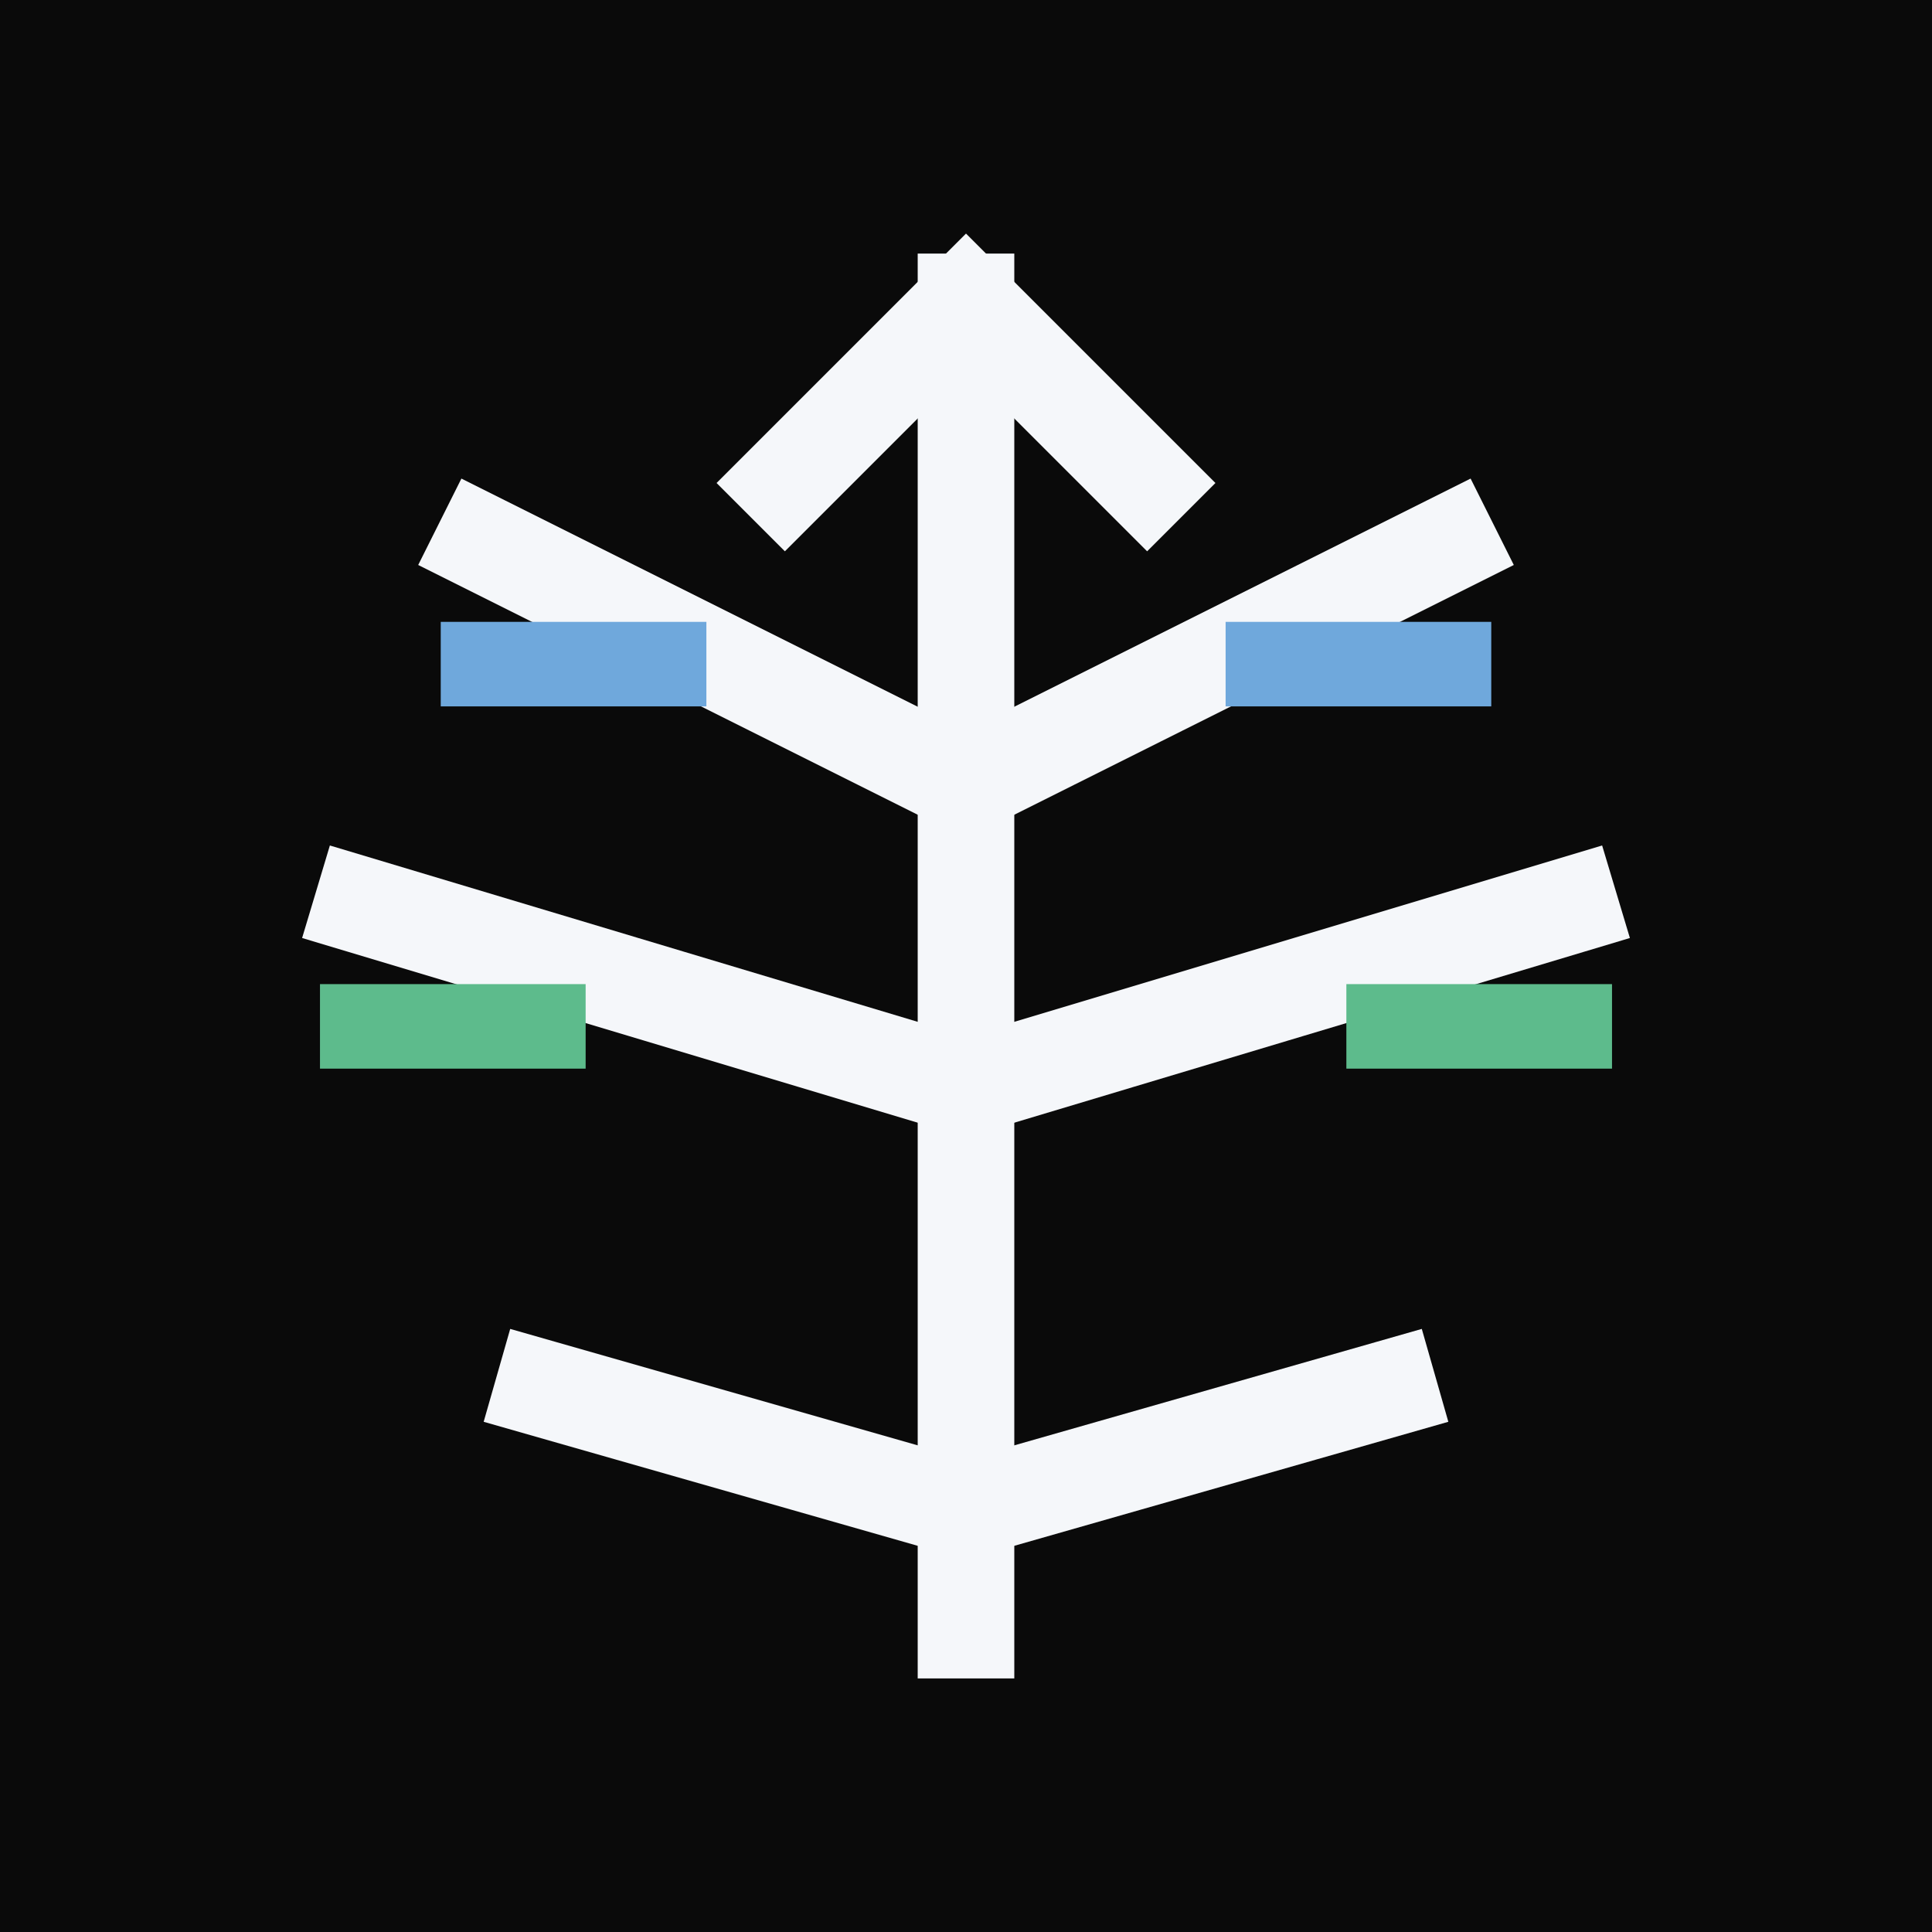
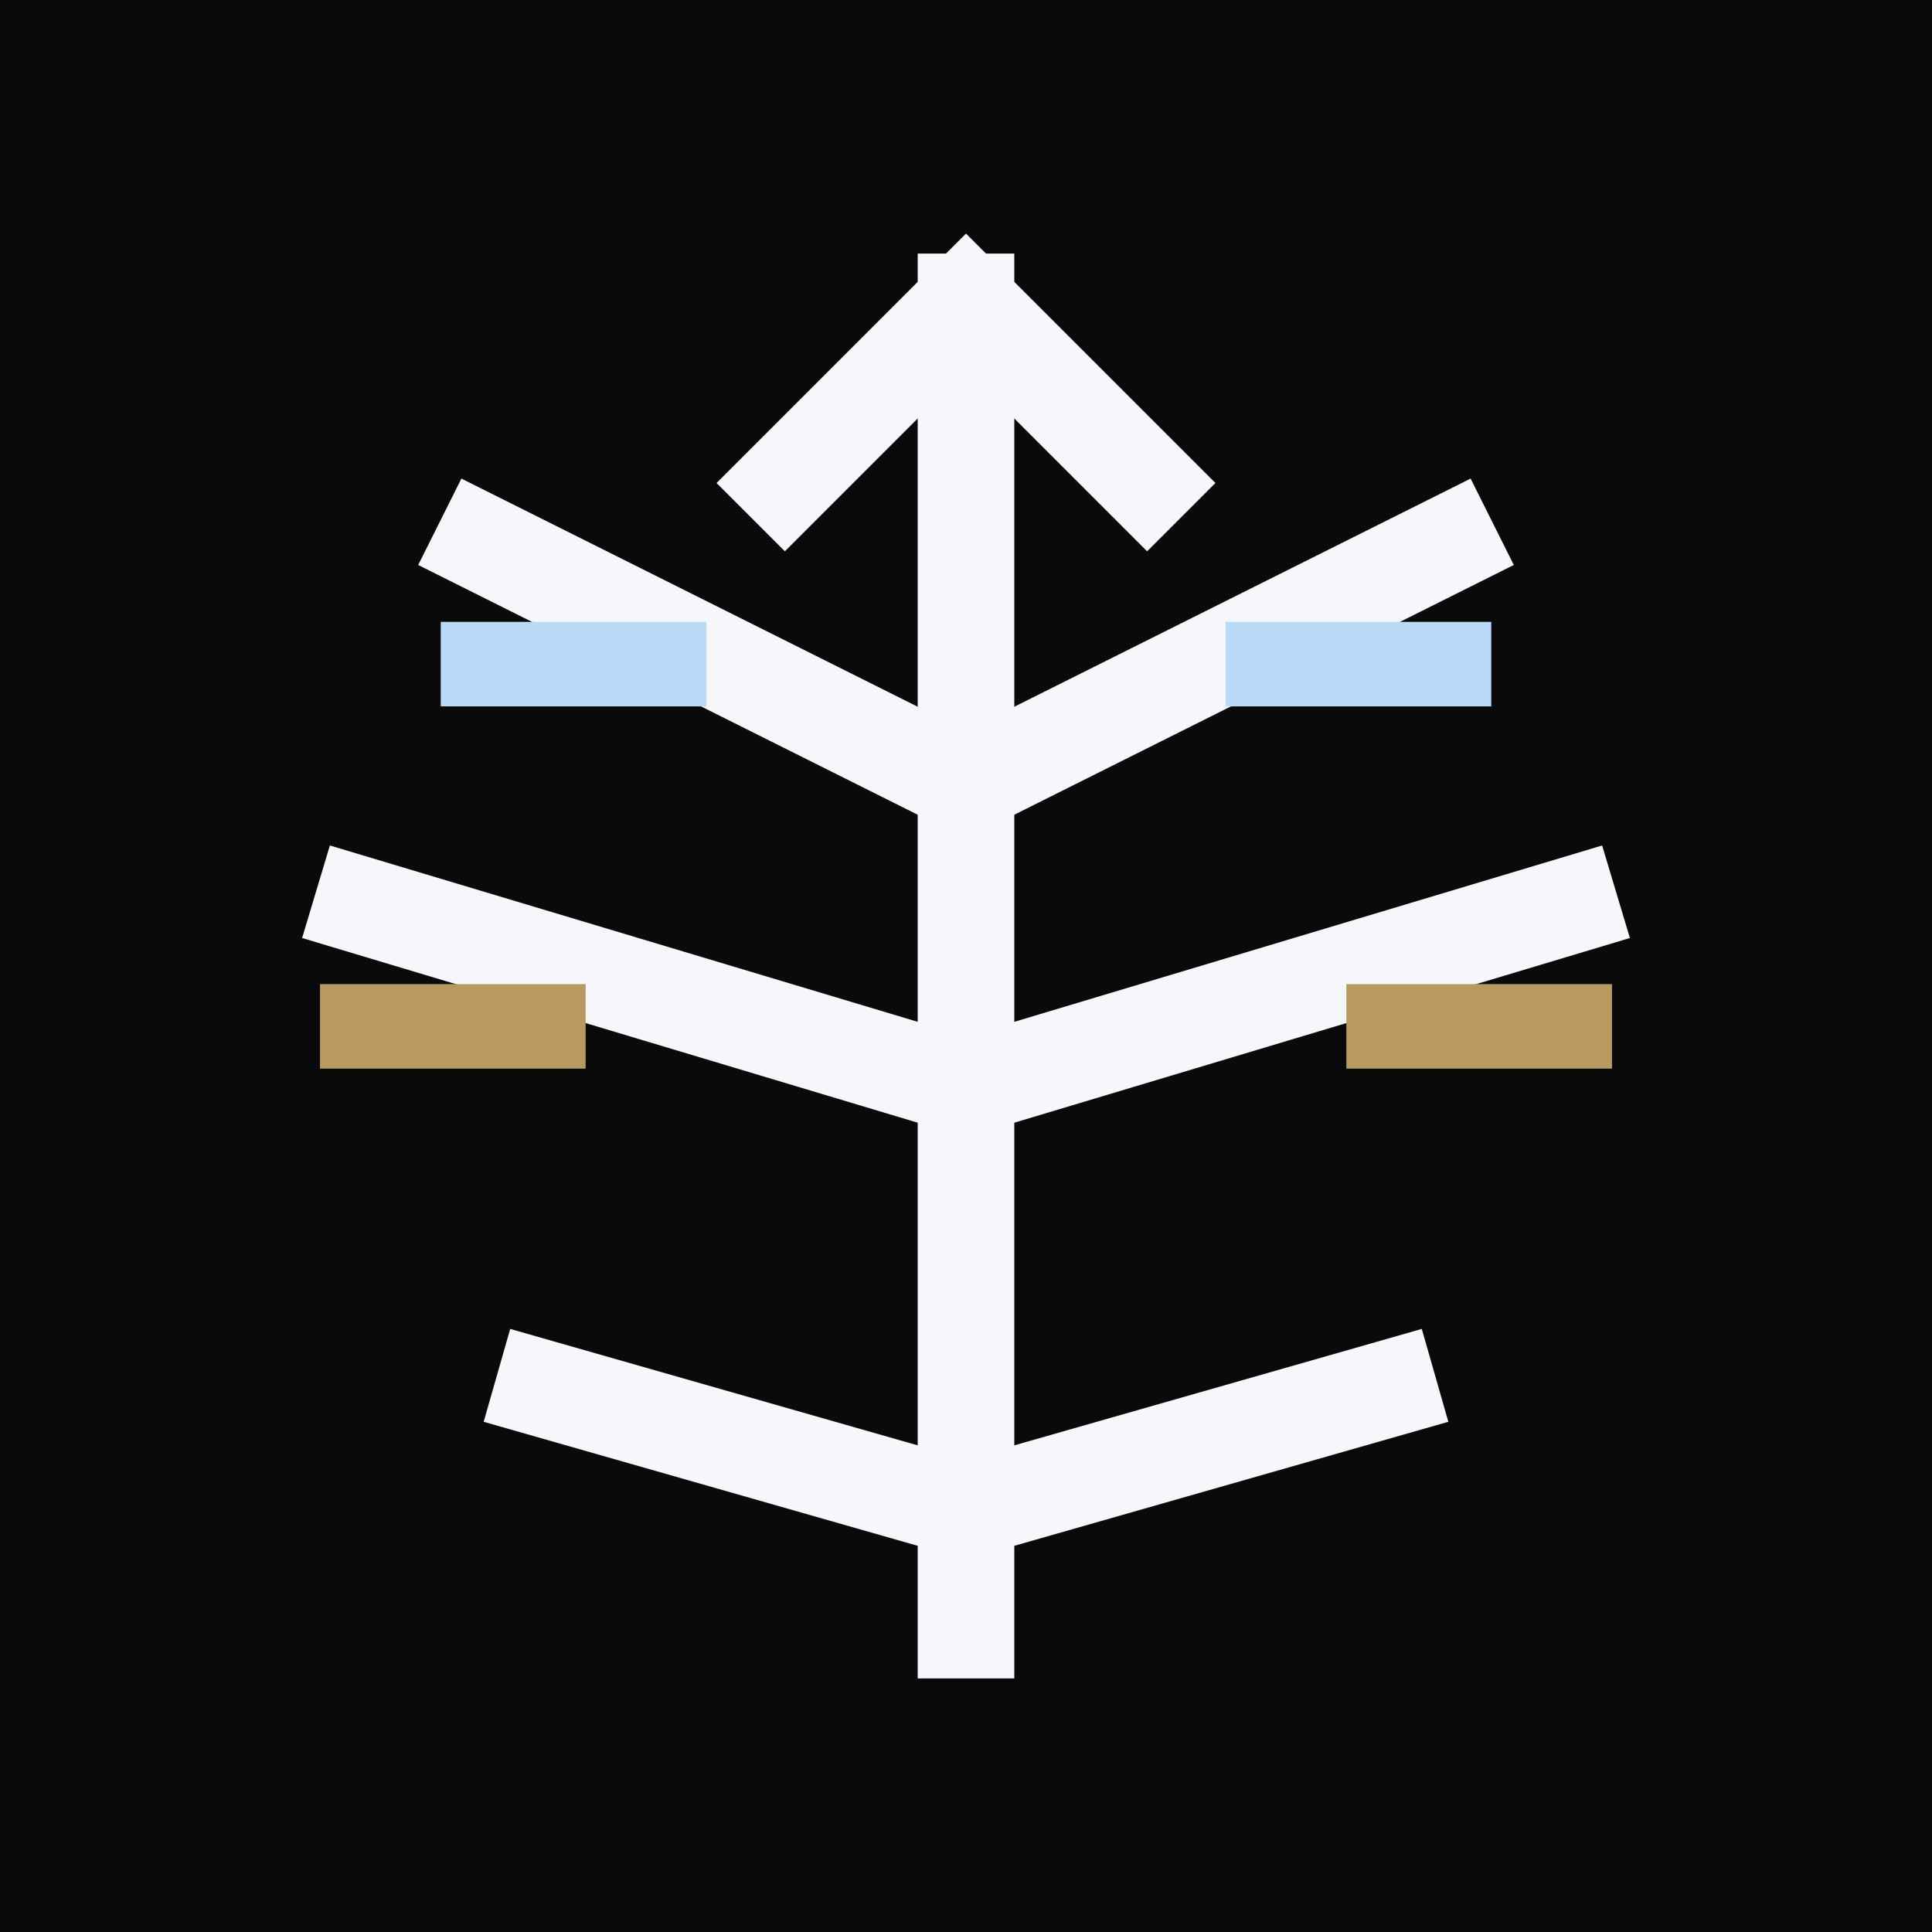
<svg xmlns="http://www.w3.org/2000/svg" viewBox="0 0 32 32">
  <rect width="32" height="32" fill="#0A0A0A" />
  <g fill="none" stroke-linecap="square" stroke-linejoin="miter">
    <path d="M16 5 L16 27" stroke="#F5F7FA" stroke-width="1.6" />
    <path d="M8 9 L16 13 L24 9" stroke="#F5F7FA" stroke-width="1.6" />
    <path d="M6 15 L16 18 L26 15" stroke="#F5F7FA" stroke-width="1.6" />
    <path d="M9 23 L16 25 L23 23" stroke="#F5F7FA" stroke-width="1.6" />
    <path d="M16 5 L13 8 M16 5 L19 8" stroke="#F5F7FA" stroke-width="1.6" />
-     <path d="M11 11 L8 11 M21 11 L24 11" stroke="#6FA8DC" stroke-width="1.4" />
-     <path d="M9 17 L6 17 M23 17 L26 17" stroke="#5DBB8C" stroke-width="1.4" />
+     <path d="M11 11 L8 11 M21 11 L24 11" stroke="#B9DBF7" stroke-width="1.4" />
+     <path d="M9 17 L6 17 M23 17 L26 17" stroke="#B8995F" stroke-width="1.4" />
  </g>
</svg>
